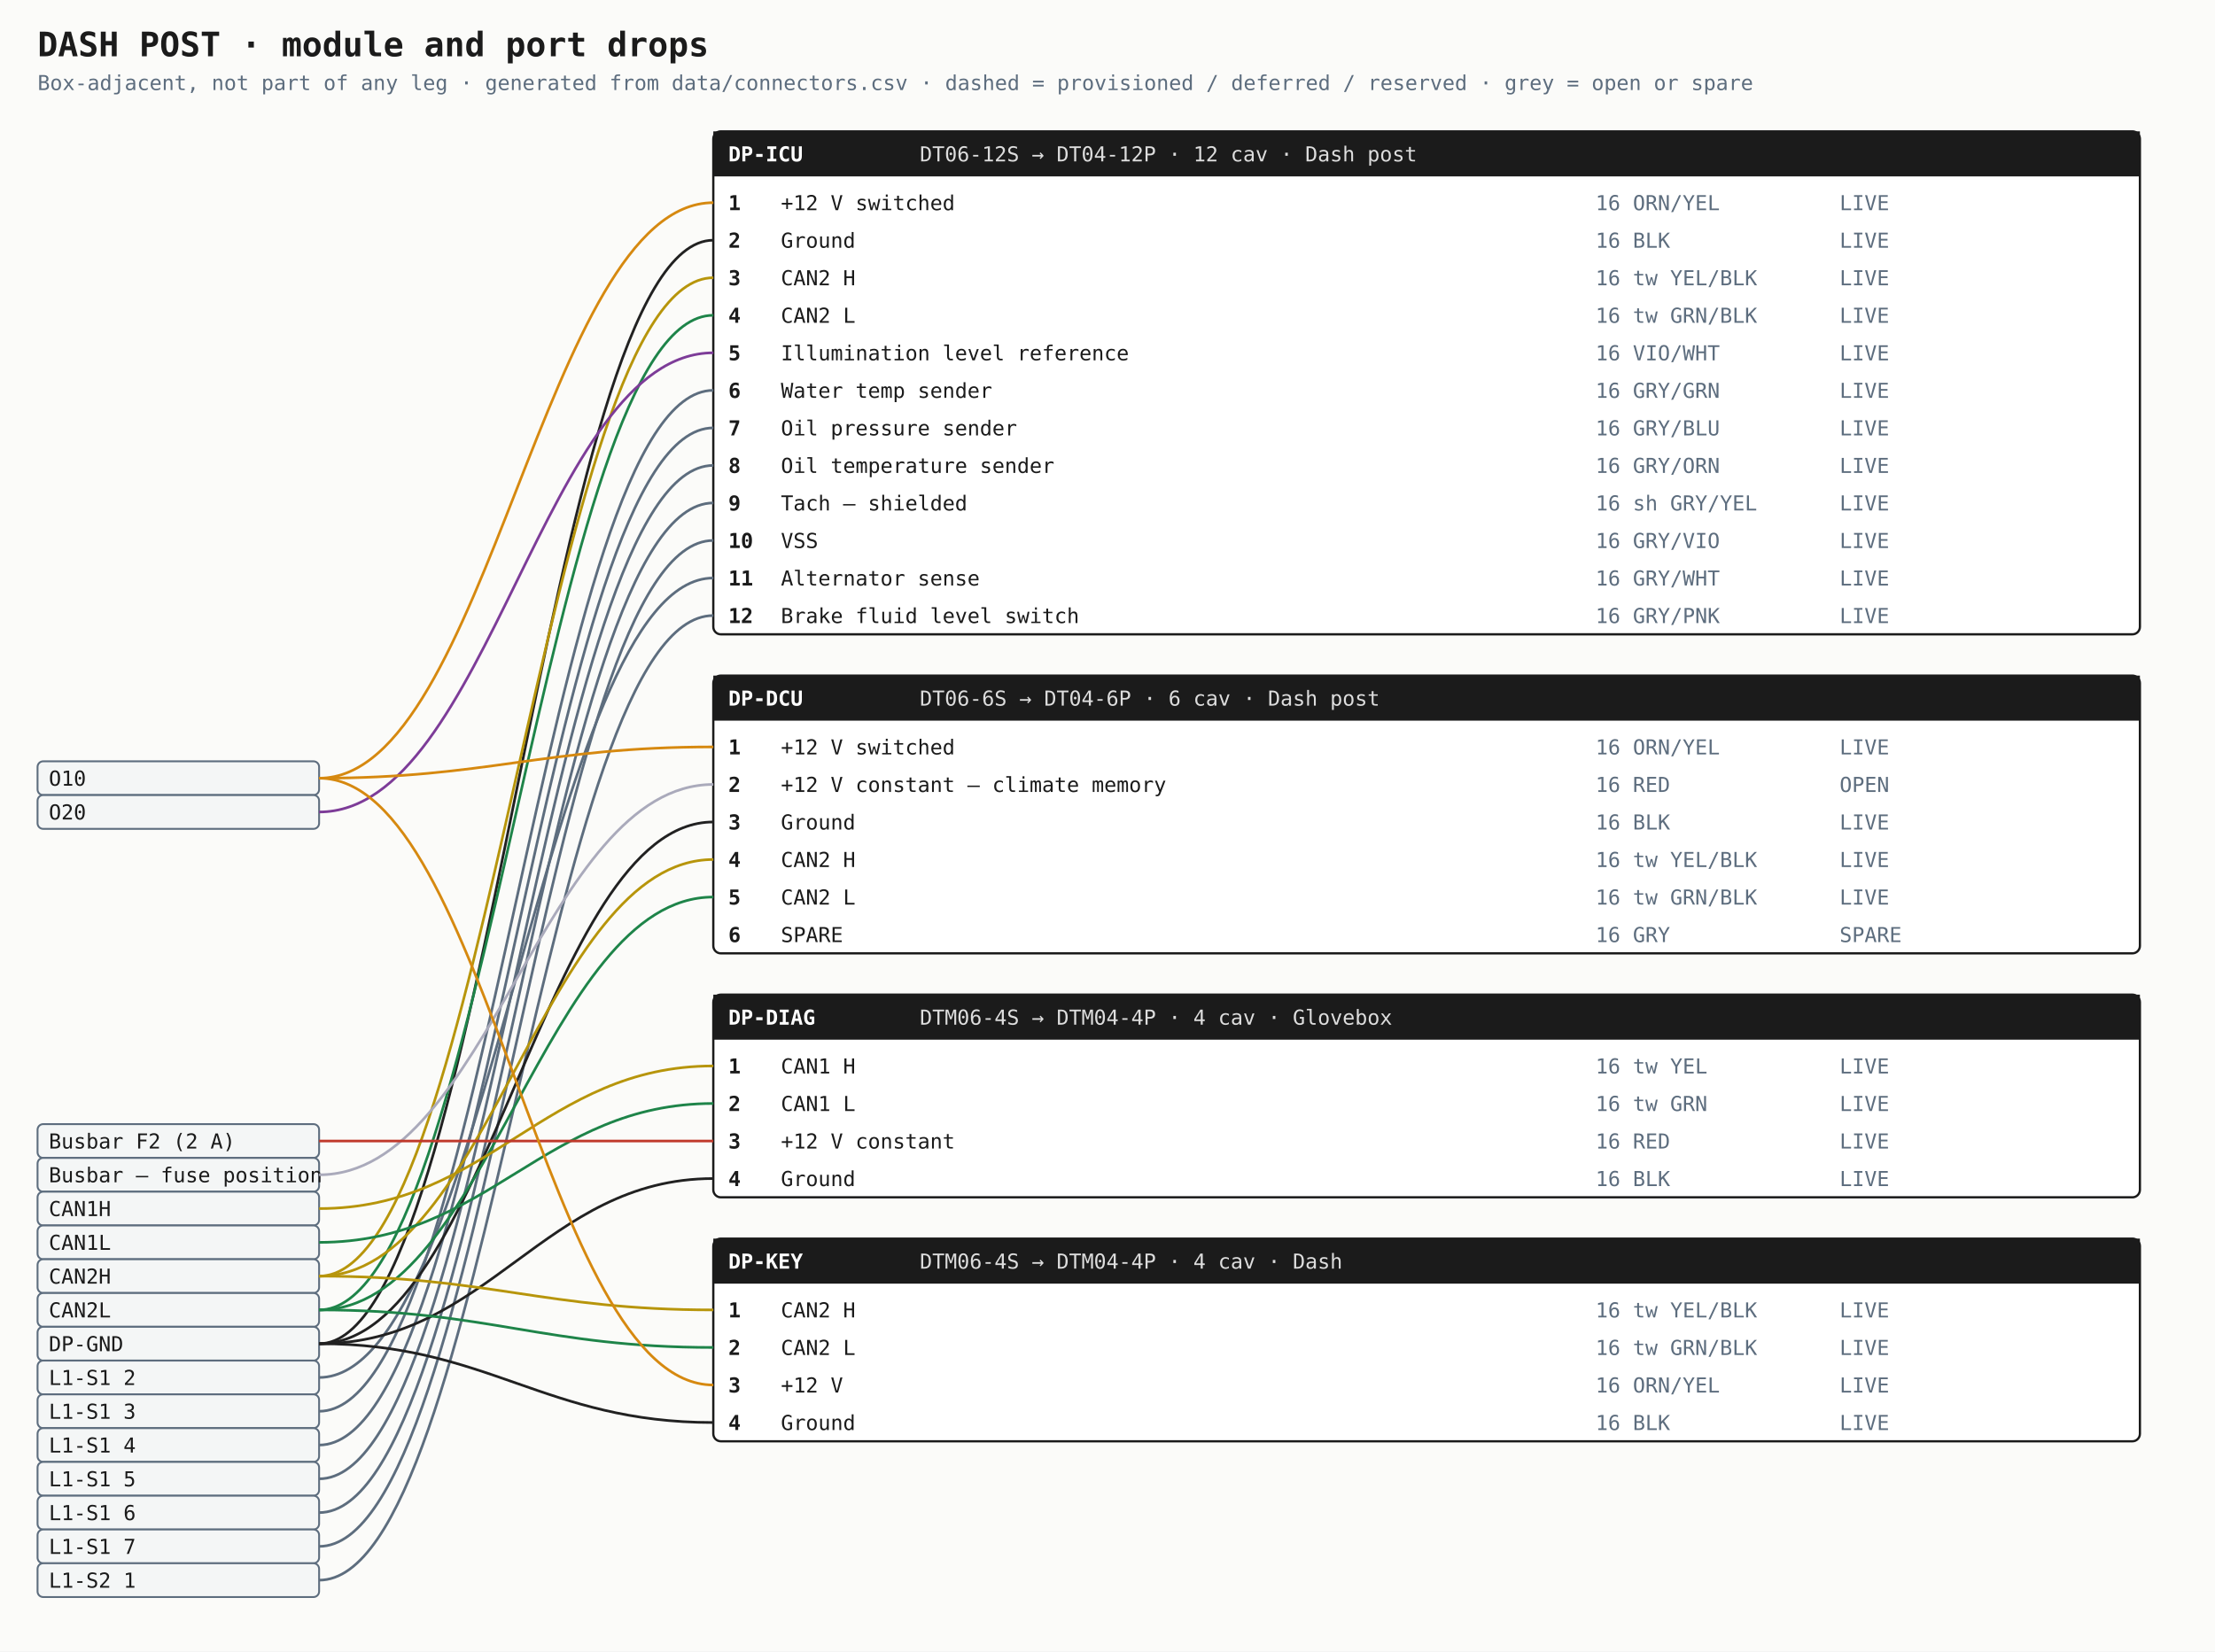
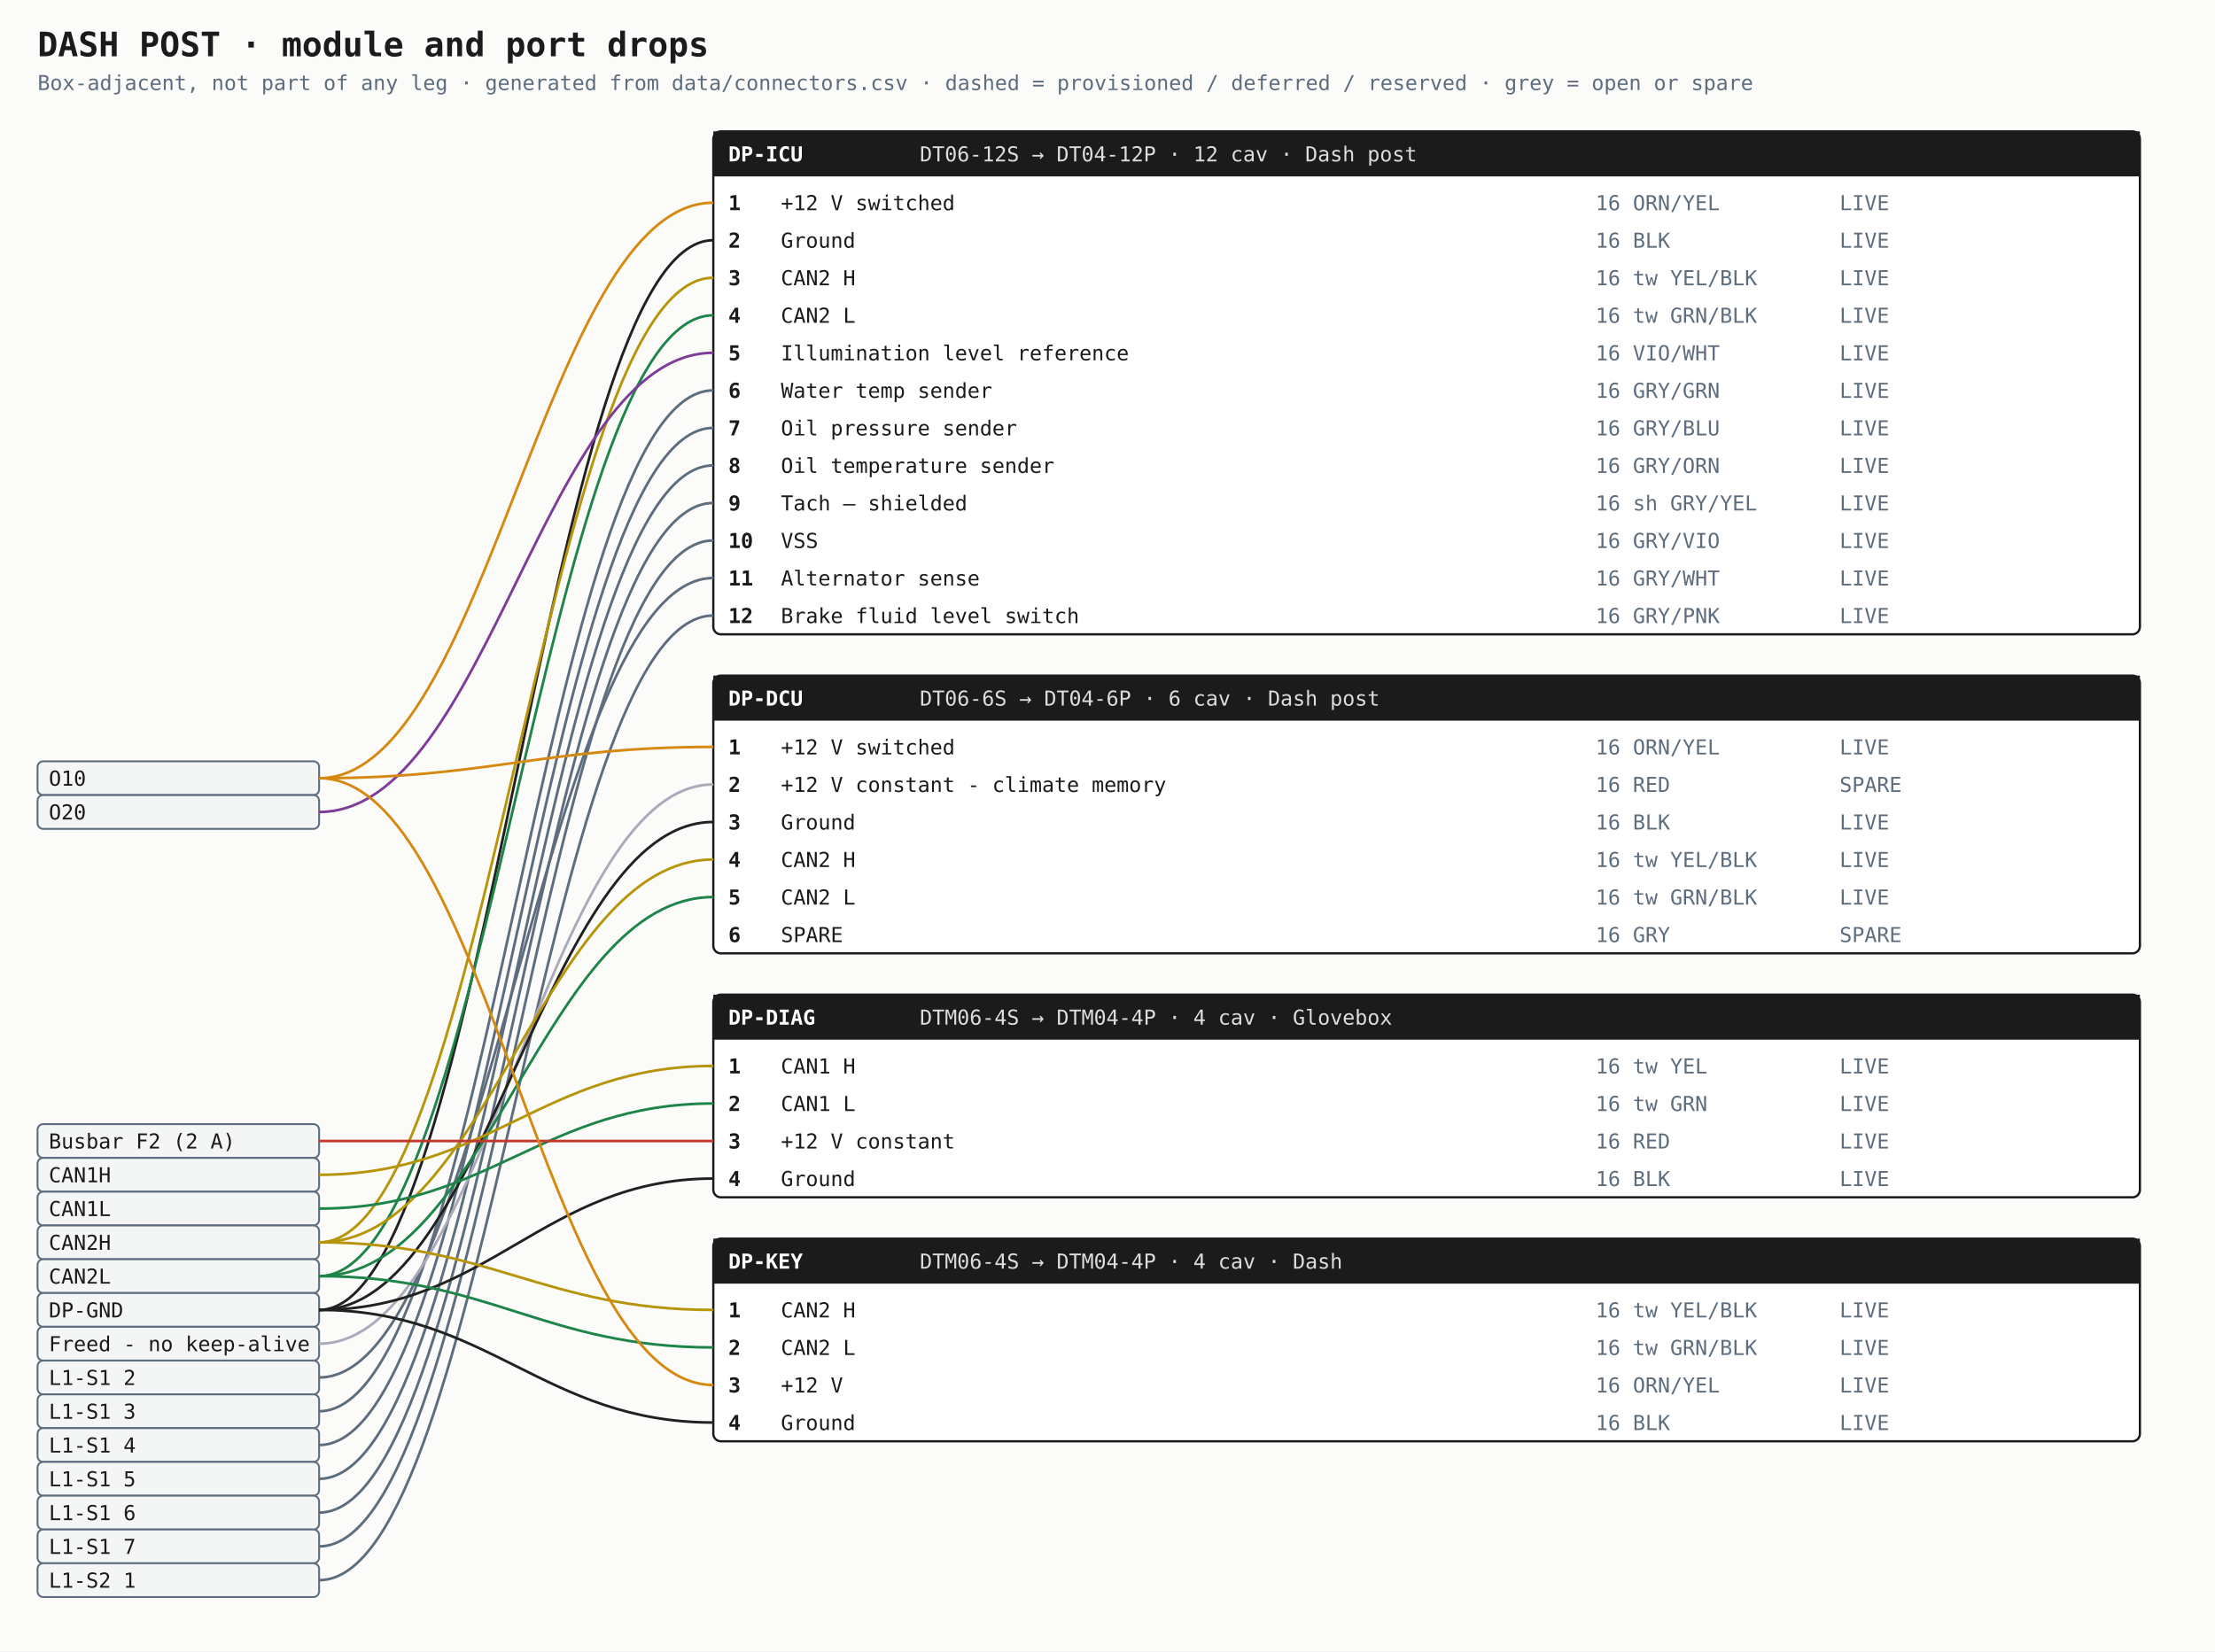
<svg xmlns="http://www.w3.org/2000/svg" width="1180" height="880.0" viewBox="0 0 1180 880.0" font-family="ui-monospace, Menlo, Consolas, monospace" font-size="11">
  <style>.t{fill:#1b1b1b}.d{fill:#5d6d7e}.h{font-weight:700;fill:#1b1b1b}.box{fill:#fff;stroke:#1b1b1b;stroke-width:1.2}.src{fill:#f4f6f6;stroke:#5d6d7e}</style>
  <rect width="1180" height="880.0" fill="#fbfbf9" />
  <text x="20" y="30" font-size="18" class="h">DASH POST · module and port drops</text>
  <text x="20" y="48" class="d">Box-adjacent, not part of any leg · generated from data/connectors.csv · dashed = provisioned / deferred / reserved · grey = open or spare</text>
  <rect x="20" y="405.667" width="150" height="18" rx="3" class="src" />
  <text x="26" y="418.667" class="t">O10</text>
  <rect x="20" y="423.667" width="150" height="18" rx="3" class="src" />
  <text x="26" y="436.667" class="t">O20</text>
  <rect x="20" y="599.0" width="150" height="18" rx="3" class="src" />
  <text x="26" y="612.0" class="t">Busbar F2 (2 A)</text>
  <rect x="20" y="617.0" width="150" height="18" rx="3" class="src" />
-   <text x="26" y="630.0" class="t">Busbar — fuse position</text>
+   <text x="26" y="630.0" class="t">CAN1H</text>
  <rect x="20" y="635.0" width="150" height="18" rx="3" class="src" />
-   <text x="26" y="648.0" class="t">CAN1H</text>
+   <text x="26" y="648.0" class="t">CAN1L</text>
  <rect x="20" y="653.0" width="150" height="18" rx="3" class="src" />
-   <text x="26" y="666.0" class="t">CAN1L</text>
+   <text x="26" y="666.0" class="t">CAN2H</text>
  <rect x="20" y="671.0" width="150" height="18" rx="3" class="src" />
-   <text x="26" y="684.0" class="t">CAN2H</text>
+   <text x="26" y="684.0" class="t">CAN2L</text>
  <rect x="20" y="689.0" width="150" height="18" rx="3" class="src" />
-   <text x="26" y="702.0" class="t">CAN2L</text>
+   <text x="26" y="702.0" class="t">DP-GND</text>
  <rect x="20" y="707.0" width="150" height="18" rx="3" class="src" />
-   <text x="26" y="720.0" class="t">DP-GND</text>
+   <text x="26" y="720.0" class="t">Freed - no keep-alive </text>
  <rect x="20" y="725.0" width="150" height="18" rx="3" class="src" />
  <text x="26" y="738.0" class="t">L1-S1 2</text>
  <rect x="20" y="743.0" width="150" height="18" rx="3" class="src" />
  <text x="26" y="756.0" class="t">L1-S1 3</text>
  <rect x="20" y="761.0" width="150" height="18" rx="3" class="src" />
  <text x="26" y="774.0" class="t">L1-S1 4</text>
  <rect x="20" y="779.0" width="150" height="18" rx="3" class="src" />
  <text x="26" y="792.0" class="t">L1-S1 5</text>
  <rect x="20" y="797.0" width="150" height="18" rx="3" class="src" />
  <text x="26" y="810.0" class="t">L1-S1 6</text>
  <rect x="20" y="815.0" width="150" height="18" rx="3" class="src" />
  <text x="26" y="828.0" class="t">L1-S1 7</text>
  <rect x="20" y="833.0" width="150" height="18" rx="3" class="src" />
  <text x="26" y="846.0" class="t">L1-S2 1</text>
  <rect x="380" y="70" width="760" height="268" rx="4" class="box" />
  <rect x="380" y="70" width="760" height="24" fill="#1b1b1b" />
  <text x="388" y="86" fill="#fff" font-weight="700">DP-ICU</text>
  <text x="490" y="86" fill="#ddd">DT06-12S → DT04-12P · 12 cav · Dash post</text>
  <text x="388" y="112.0" class="h">1</text>
  <text x="416" y="112.0" class="t">+12 V switched</text>
  <text x="850" y="112.0" class="d">16 ORN/YEL</text>
  <text x="980" y="112.0" class="d">LIVE</text>
  <path d="M170,414.667 C 260,414.667 290,108.0 380,108.0" fill="none" stroke="#d68910" stroke-width="1.4" />
  <text x="388" y="132.0" class="h">2</text>
  <text x="416" y="132.0" class="t">Ground</text>
  <text x="850" y="132.0" class="d">16 BLK</text>
  <text x="980" y="132.0" class="d">LIVE</text>
-   <path d="M170,716.0 C 260,716.0 290,128.0 380,128.0" fill="none" stroke="#212121" stroke-width="1.4" />
+   <path d="M170,698.0 C 260,698.0 290,128.0 380,128.0" fill="none" stroke="#212121" stroke-width="1.4" />
  <text x="388" y="152.0" class="h">3</text>
  <text x="416" y="152.0" class="t">CAN2 H</text>
  <text x="850" y="152.0" class="d">16 tw YEL/BLK</text>
  <text x="980" y="152.0" class="d">LIVE</text>
-   <path d="M170,680.0 C 260,680.0 290,148.0 380,148.0" fill="none" stroke="#b7950b" stroke-width="1.4" />
+   <path d="M170,662.0 C 260,662.0 290,148.0 380,148.0" fill="none" stroke="#b7950b" stroke-width="1.4" />
  <text x="388" y="172.0" class="h">4</text>
  <text x="416" y="172.0" class="t">CAN2 L</text>
  <text x="850" y="172.0" class="d">16 tw GRN/BLK</text>
  <text x="980" y="172.0" class="d">LIVE</text>
-   <path d="M170,698.0 C 260,698.0 290,168.0 380,168.0" fill="none" stroke="#1e8449" stroke-width="1.4" />
+   <path d="M170,680.0 C 260,680.0 290,168.0 380,168.0" fill="none" stroke="#1e8449" stroke-width="1.4" />
  <text x="388" y="192.0" class="h">5</text>
  <text x="416" y="192.0" class="t">Illumination level reference</text>
  <text x="850" y="192.0" class="d">16 VIO/WHT</text>
  <text x="980" y="192.0" class="d">LIVE</text>
  <path d="M170,432.667 C 260,432.667 290,188.0 380,188.0" fill="none" stroke="#7d3c98" stroke-width="1.4" />
  <text x="388" y="212.0" class="h">6</text>
  <text x="416" y="212.0" class="t">Water temp sender</text>
  <text x="850" y="212.0" class="d">16 GRY/GRN</text>
  <text x="980" y="212.0" class="d">LIVE</text>
  <path d="M170,752.0 C 260,752.0 290,208.0 380,208.0" fill="none" stroke="#5d6d7e" stroke-width="1.4" />
  <text x="388" y="232.0" class="h">7</text>
  <text x="416" y="232.0" class="t">Oil pressure sender</text>
  <text x="850" y="232.0" class="d">16 GRY/BLU</text>
  <text x="980" y="232.0" class="d">LIVE</text>
  <path d="M170,770.0 C 260,770.0 290,228.0 380,228.0" fill="none" stroke="#5d6d7e" stroke-width="1.4" />
  <text x="388" y="252.0" class="h">8</text>
  <text x="416" y="252.0" class="t">Oil temperature sender</text>
  <text x="850" y="252.0" class="d">16 GRY/ORN</text>
  <text x="980" y="252.0" class="d">LIVE</text>
  <path d="M170,788.0 C 260,788.0 290,248.0 380,248.0" fill="none" stroke="#5d6d7e" stroke-width="1.4" />
  <text x="388" y="272.0" class="h">9</text>
  <text x="416" y="272.0" class="t">Tach — shielded</text>
  <text x="850" y="272.0" class="d">16 sh GRY/YEL</text>
  <text x="980" y="272.0" class="d">LIVE</text>
  <path d="M170,806.0 C 260,806.0 290,268.0 380,268.0" fill="none" stroke="#5d6d7e" stroke-width="1.4" />
  <text x="388" y="292.0" class="h">10</text>
  <text x="416" y="292.0" class="t">VSS</text>
  <text x="850" y="292.0" class="d">16 GRY/VIO</text>
  <text x="980" y="292.0" class="d">LIVE</text>
  <path d="M170,824.0 C 260,824.0 290,288.0 380,288.0" fill="none" stroke="#5d6d7e" stroke-width="1.4" />
  <text x="388" y="312.0" class="h">11</text>
  <text x="416" y="312.0" class="t">Alternator sense</text>
  <text x="850" y="312.0" class="d">16 GRY/WHT</text>
  <text x="980" y="312.0" class="d">LIVE</text>
  <path d="M170,734.0 C 260,734.0 290,308.0 380,308.0" fill="none" stroke="#5d6d7e" stroke-width="1.4" />
  <text x="388" y="332.0" class="h">12</text>
  <text x="416" y="332.0" class="t">Brake fluid level switch</text>
  <text x="850" y="332.0" class="d">16 GRY/PNK</text>
  <text x="980" y="332.0" class="d">LIVE</text>
  <path d="M170,842.0 C 260,842.0 290,328.0 380,328.0" fill="none" stroke="#5d6d7e" stroke-width="1.4" />
  <rect x="380" y="360" width="760" height="148" rx="4" class="box" />
  <rect x="380" y="360" width="760" height="24" fill="#1b1b1b" />
  <text x="388" y="376" fill="#fff" font-weight="700">DP-DCU</text>
  <text x="490" y="376" fill="#ddd">DT06-6S → DT04-6P · 6 cav · Dash post</text>
  <text x="388" y="402.0" class="h">1</text>
  <text x="416" y="402.0" class="t">+12 V switched</text>
  <text x="850" y="402.0" class="d">16 ORN/YEL</text>
  <text x="980" y="402.0" class="d">LIVE</text>
  <path d="M170,414.667 C 260,414.667 290,398.0 380,398.0" fill="none" stroke="#d68910" stroke-width="1.4" />
  <text x="388" y="422.0" class="h">2</text>
-   <text x="416" y="422.0" class="t">+12 V constant — climate memory</text>
+   <text x="416" y="422.0" class="t">+12 V constant - climate memory</text>
  <text x="850" y="422.0" class="d">16 RED</text>
-   <text x="980" y="422.0" class="d">OPEN</text>
-   <path d="M170,626.0 C 260,626.0 290,418.0 380,418.0" fill="none" stroke="#aab" stroke-width="1.4" />
+   <text x="980" y="422.0" class="d">SPARE</text>
+   <path d="M170,716.0 C 260,716.0 290,418.0 380,418.0" fill="none" stroke="#aab" stroke-width="1.4" />
  <text x="388" y="442.0" class="h">3</text>
  <text x="416" y="442.0" class="t">Ground</text>
  <text x="850" y="442.0" class="d">16 BLK</text>
  <text x="980" y="442.0" class="d">LIVE</text>
-   <path d="M170,716.0 C 260,716.0 290,438.0 380,438.0" fill="none" stroke="#212121" stroke-width="1.4" />
+   <path d="M170,698.0 C 260,698.0 290,438.0 380,438.0" fill="none" stroke="#212121" stroke-width="1.4" />
  <text x="388" y="462.0" class="h">4</text>
  <text x="416" y="462.0" class="t">CAN2 H</text>
  <text x="850" y="462.0" class="d">16 tw YEL/BLK</text>
  <text x="980" y="462.0" class="d">LIVE</text>
-   <path d="M170,680.0 C 260,680.0 290,458.0 380,458.0" fill="none" stroke="#b7950b" stroke-width="1.4" />
+   <path d="M170,662.0 C 260,662.0 290,458.0 380,458.0" fill="none" stroke="#b7950b" stroke-width="1.4" />
  <text x="388" y="482.0" class="h">5</text>
  <text x="416" y="482.0" class="t">CAN2 L</text>
  <text x="850" y="482.0" class="d">16 tw GRN/BLK</text>
  <text x="980" y="482.0" class="d">LIVE</text>
-   <path d="M170,698.0 C 260,698.0 290,478.0 380,478.0" fill="none" stroke="#1e8449" stroke-width="1.4" />
+   <path d="M170,680.0 C 260,680.0 290,478.0 380,478.0" fill="none" stroke="#1e8449" stroke-width="1.4" />
  <text x="388" y="502.0" class="h">6</text>
  <text x="416" y="502.0" class="t">SPARE</text>
  <text x="850" y="502.0" class="d">16 GRY</text>
  <text x="980" y="502.0" class="d">SPARE</text>
  <rect x="380" y="530" width="760" height="108" rx="4" class="box" />
  <rect x="380" y="530" width="760" height="24" fill="#1b1b1b" />
  <text x="388" y="546" fill="#fff" font-weight="700">DP-DIAG</text>
  <text x="490" y="546" fill="#ddd">DTM06-4S → DTM04-4P · 4 cav · Glovebox</text>
  <text x="388" y="572.0" class="h">1</text>
  <text x="416" y="572.0" class="t">CAN1 H</text>
  <text x="850" y="572.0" class="d">16 tw YEL</text>
  <text x="980" y="572.0" class="d">LIVE</text>
-   <path d="M170,644.0 C 260,644.0 290,568.0 380,568.0" fill="none" stroke="#b7950b" stroke-width="1.4" />
+   <path d="M170,626.0 C 260,626.0 290,568.0 380,568.0" fill="none" stroke="#b7950b" stroke-width="1.4" />
  <text x="388" y="592.0" class="h">2</text>
  <text x="416" y="592.0" class="t">CAN1 L</text>
  <text x="850" y="592.0" class="d">16 tw GRN</text>
  <text x="980" y="592.0" class="d">LIVE</text>
-   <path d="M170,662.0 C 260,662.0 290,588.0 380,588.0" fill="none" stroke="#1e8449" stroke-width="1.4" />
+   <path d="M170,644.0 C 260,644.0 290,588.0 380,588.0" fill="none" stroke="#1e8449" stroke-width="1.4" />
  <text x="388" y="612.0" class="h">3</text>
  <text x="416" y="612.0" class="t">+12 V constant</text>
  <text x="850" y="612.0" class="d">16 RED</text>
  <text x="980" y="612.0" class="d">LIVE</text>
  <path d="M170,608.0 C 260,608.0 290,608.0 380,608.0" fill="none" stroke="#c0392b" stroke-width="1.4" />
  <text x="388" y="632.0" class="h">4</text>
  <text x="416" y="632.0" class="t">Ground</text>
  <text x="850" y="632.0" class="d">16 BLK</text>
  <text x="980" y="632.0" class="d">LIVE</text>
-   <path d="M170,716.0 C 260,716.0 290,628.0 380,628.0" fill="none" stroke="#212121" stroke-width="1.4" />
+   <path d="M170,698.0 C 260,698.0 290,628.0 380,628.0" fill="none" stroke="#212121" stroke-width="1.4" />
  <rect x="380" y="660" width="760" height="108" rx="4" class="box" />
  <rect x="380" y="660" width="760" height="24" fill="#1b1b1b" />
  <text x="388" y="676" fill="#fff" font-weight="700">DP-KEY</text>
  <text x="490" y="676" fill="#ddd">DTM06-4S → DTM04-4P · 4 cav · Dash</text>
  <text x="388" y="702.0" class="h">1</text>
  <text x="416" y="702.0" class="t">CAN2 H</text>
  <text x="850" y="702.0" class="d">16 tw YEL/BLK</text>
  <text x="980" y="702.0" class="d">LIVE</text>
-   <path d="M170,680.0 C 260,680.0 290,698.0 380,698.0" fill="none" stroke="#b7950b" stroke-width="1.4" />
+   <path d="M170,662.0 C 260,662.0 290,698.0 380,698.0" fill="none" stroke="#b7950b" stroke-width="1.4" />
  <text x="388" y="722.0" class="h">2</text>
  <text x="416" y="722.0" class="t">CAN2 L</text>
  <text x="850" y="722.0" class="d">16 tw GRN/BLK</text>
  <text x="980" y="722.0" class="d">LIVE</text>
-   <path d="M170,698.0 C 260,698.0 290,718.0 380,718.0" fill="none" stroke="#1e8449" stroke-width="1.4" />
+   <path d="M170,680.0 C 260,680.0 290,718.0 380,718.0" fill="none" stroke="#1e8449" stroke-width="1.4" />
  <text x="388" y="742.0" class="h">3</text>
  <text x="416" y="742.0" class="t">+12 V</text>
  <text x="850" y="742.0" class="d">16 ORN/YEL</text>
  <text x="980" y="742.0" class="d">LIVE</text>
  <path d="M170,414.667 C 260,414.667 290,738.0 380,738.0" fill="none" stroke="#d68910" stroke-width="1.4" />
  <text x="388" y="762.0" class="h">4</text>
  <text x="416" y="762.0" class="t">Ground</text>
  <text x="850" y="762.0" class="d">16 BLK</text>
  <text x="980" y="762.0" class="d">LIVE</text>
-   <path d="M170,716.0 C 260,716.0 290,758.0 380,758.0" fill="none" stroke="#212121" stroke-width="1.4" />
+   <path d="M170,698.0 C 260,698.0 290,758.0 380,758.0" fill="none" stroke="#212121" stroke-width="1.4" />
</svg>
